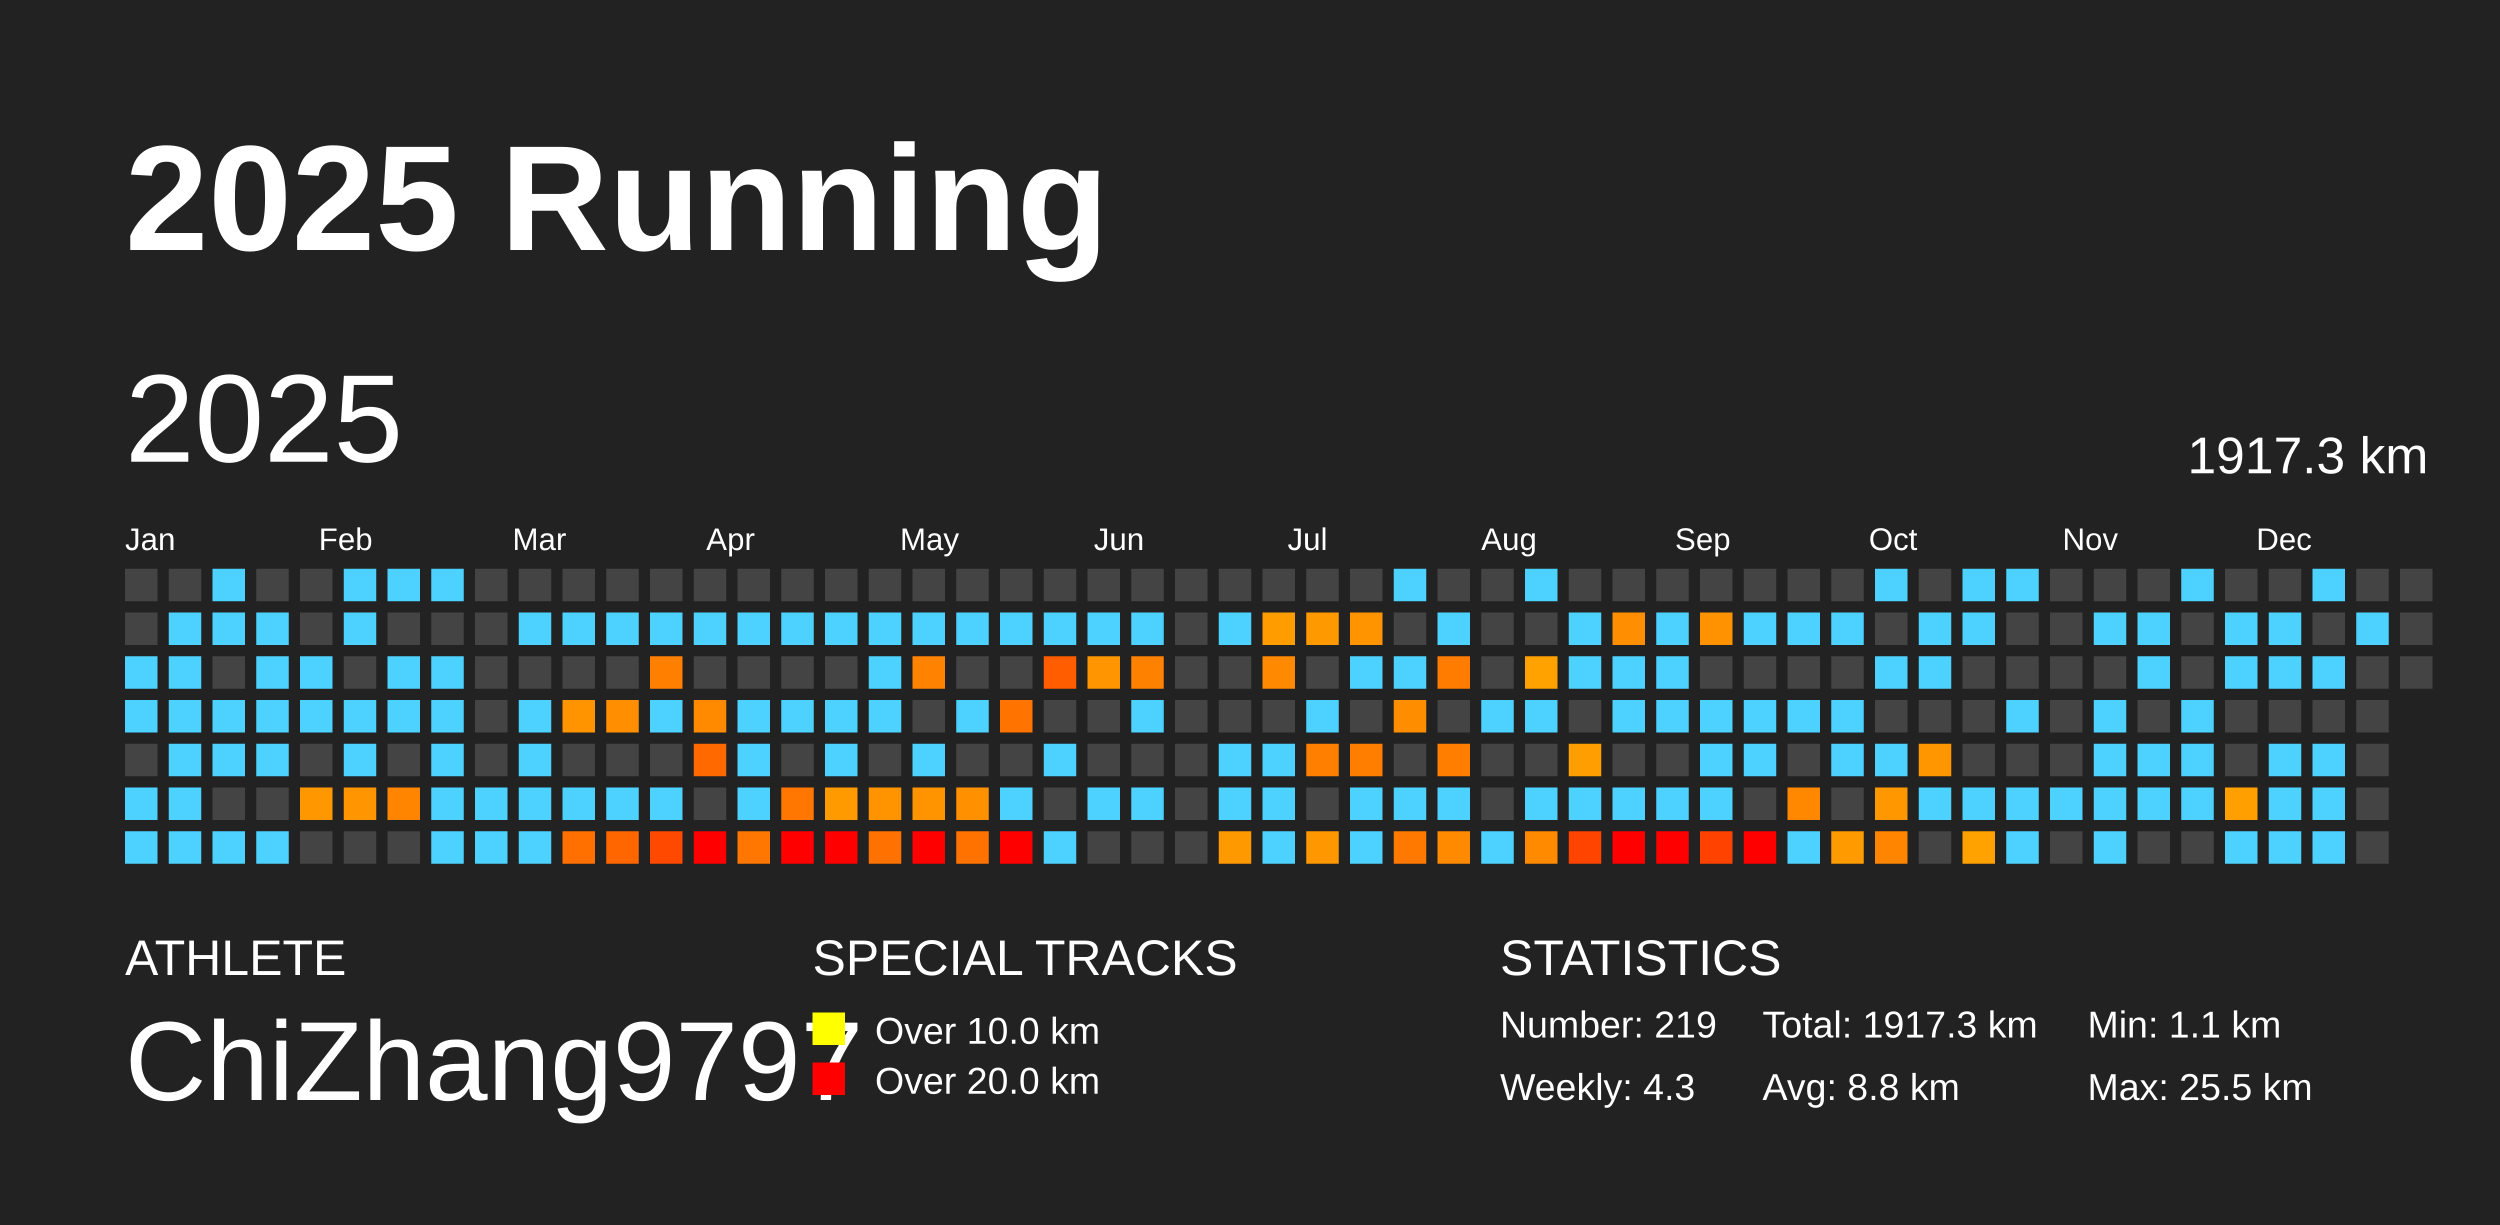
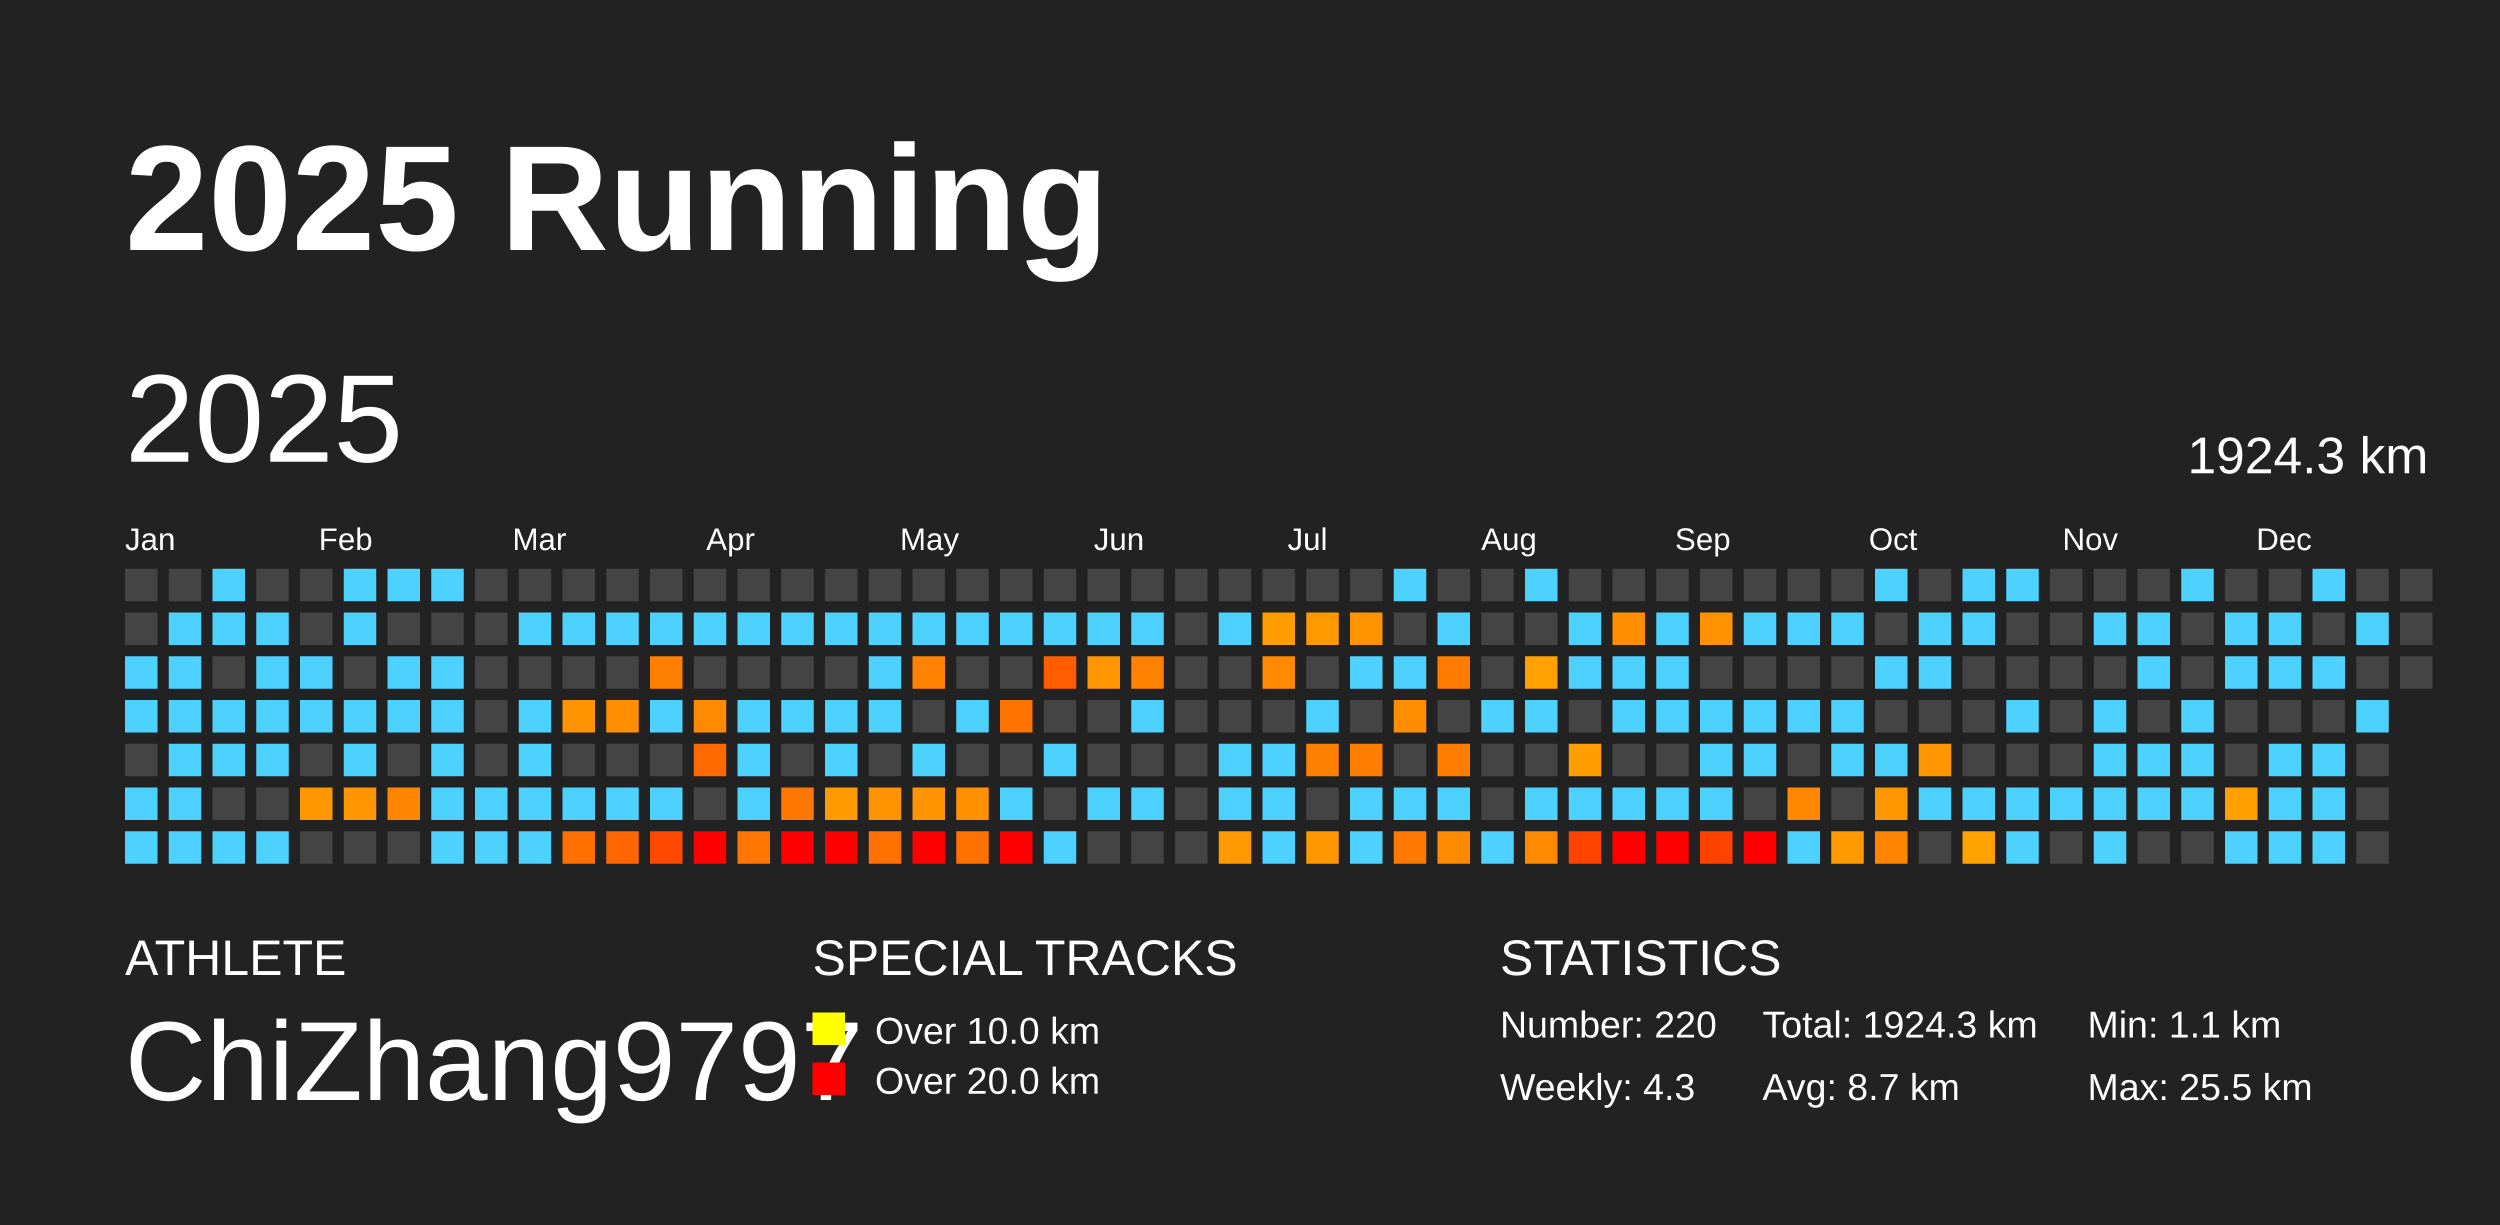
<svg xmlns="http://www.w3.org/2000/svg" baseProfile="full" height="98mm" version="1.1" viewBox="0,0,200,98" width="200mm">
  <defs />
  <rect fill="#222222" height="98" width="200" x="0" y="0" />
  <text fill="#FFFFFF" style="font-size:12px; font-family:Arial; font-weight:bold;" x="10" y="20">2025 Running</text>
  <text fill="#FFFFFF" style="font-size:4px; font-family:Arial" x="10" y="78">ATHLETE</text>
  <text fill="#FFFFFF" style="font-size:9px; font-family:Arial" x="10" y="88">ChiZhang9797</text>
  <text fill="#FFFFFF" style="font-size:4px; font-family:Arial" x="65" y="78">SPECIAL TRACKS</text>
  <rect fill="yellow" height="2.6" width="2.6" x="65" y="81" />
  <text fill="#FFFFFF" style="font-size:3px; font-family:Arial" x="70" y="83.5">Over 10.0 km</text>
  <rect fill="red" height="2.6" width="2.6" x="65" y="85" />
  <text fill="#FFFFFF" style="font-size:3px; font-family:Arial" x="70" y="87.5">Over 20.0 km</text>
  <text fill="#FFFFFF" style="font-size:4px; font-family:Arial" x="120" y="78">STATISTICS</text>
-   <text fill="#FFFFFF" style="font-size:3px; font-family:Arial" x="120" y="83">Number: 219</text>
+   <text fill="#FFFFFF" style="font-size:3px; font-family:Arial" x="120" y="83">Number: 220</text>
  <text fill="#FFFFFF" style="font-size:3px; font-family:Arial" x="120" y="88">Weekly: 4.3</text>
-   <text fill="#FFFFFF" style="font-size:3px; font-family:Arial" x="141" y="83">Total: 1917.3 km</text>
-   <text fill="#FFFFFF" style="font-size:3px; font-family:Arial" x="141" y="88">Avg: 8.8 km</text>
+   <text fill="#FFFFFF" style="font-size:3px; font-family:Arial" x="141" y="83">Total: 1924.3 km</text>
+   <text fill="#FFFFFF" style="font-size:3px; font-family:Arial" x="141" y="88">Avg: 8.7 km</text>
  <text fill="#FFFFFF" style="font-size:3px; font-family:Arial" x="167" y="83">Min: 1.1 km</text>
  <text fill="#FFFFFF" style="font-size:3px; font-family:Arial" x="167" y="88">Max: 25.5 km</text>
  <text dominant-baseline="hanging" fill="#FFFFFF" style="font-size:10.0px; font-family:Arial;" x="10" y="30">2025</text>
-   <text dominant-baseline="hanging" fill="#FFFFFF" style="font-size:4.125px; font-family:Arial;" x="175" y="35">1917.3 km</text>
+   <text dominant-baseline="hanging" fill="#FFFFFF" style="font-size:4.125px; font-family:Arial;" x="175" y="35">1924.3 km</text>
  <text fill="#FFFFFF" style="font-size:2.5px; font-family:Arial" x="10.0" y="44">Jan</text>
  <text fill="#FFFFFF" style="font-size:2.5px; font-family:Arial" x="25.5" y="44">Feb</text>
  <text fill="#FFFFFF" style="font-size:2.5px; font-family:Arial" x="41.0" y="44">Mar</text>
  <text fill="#FFFFFF" style="font-size:2.5px; font-family:Arial" x="56.5" y="44">Apr</text>
  <text fill="#FFFFFF" style="font-size:2.5px; font-family:Arial" x="72.0" y="44">May</text>
  <text fill="#FFFFFF" style="font-size:2.5px; font-family:Arial" x="87.5" y="44">Jun</text>
  <text fill="#FFFFFF" style="font-size:2.5px; font-family:Arial" x="103.0" y="44">Jul</text>
  <text fill="#FFFFFF" style="font-size:2.5px; font-family:Arial" x="118.5" y="44">Aug</text>
  <text fill="#FFFFFF" style="font-size:2.5px; font-family:Arial" x="134.0" y="44">Sep</text>
  <text fill="#FFFFFF" style="font-size:2.5px; font-family:Arial" x="149.5" y="44">Oct</text>
  <text fill="#FFFFFF" style="font-size:2.5px; font-family:Arial" x="165.0" y="44">Nov</text>
  <text fill="#FFFFFF" style="font-size:2.5px; font-family:Arial" x="180.5" y="44">Dec</text>
  <rect fill="#444444" height="2.6" width="2.6" x="10.0" y="45.5" />
  <rect fill="#444444" height="2.6" width="2.6" x="10.0" y="49.0" />
  <rect fill="#4dd2ff" height="2.6" width="2.6" x="10.0" y="52.5" />
  <rect fill="#4dd2ff" height="2.6" width="2.6" x="10.0" y="56.0" />
  <rect fill="#444444" height="2.6" width="2.6" x="10.0" y="59.5" />
  <rect fill="#4dd2ff" height="2.6" width="2.6" x="10.0" y="63.0" />
  <rect fill="#4dd2ff" height="2.6" width="2.6" x="10.0" y="66.5" />
  <rect fill="#444444" height="2.6" width="2.6" x="13.5" y="45.5" />
  <rect fill="#4dd2ff" height="2.6" width="2.6" x="13.5" y="49.0" />
  <rect fill="#4dd2ff" height="2.6" width="2.6" x="13.5" y="52.5" />
  <rect fill="#4dd2ff" height="2.6" width="2.6" x="13.5" y="56.0" />
  <rect fill="#4dd2ff" height="2.6" width="2.6" x="13.5" y="59.5" />
  <rect fill="#4dd2ff" height="2.6" width="2.6" x="13.5" y="63.0" />
  <rect fill="#4dd2ff" height="2.6" width="2.6" x="13.5" y="66.5" />
  <rect fill="#4dd2ff" height="2.6" width="2.6" x="17.0" y="45.5" />
  <rect fill="#4dd2ff" height="2.6" width="2.6" x="17.0" y="49.0" />
  <rect fill="#444444" height="2.6" width="2.6" x="17.0" y="52.5" />
  <rect fill="#4dd2ff" height="2.6" width="2.6" x="17.0" y="56.0" />
  <rect fill="#4dd2ff" height="2.6" width="2.6" x="17.0" y="59.5" />
  <rect fill="#444444" height="2.6" width="2.6" x="17.0" y="63.0" />
  <rect fill="#4dd2ff" height="2.6" width="2.6" x="17.0" y="66.5" />
  <rect fill="#444444" height="2.6" width="2.6" x="20.5" y="45.5" />
  <rect fill="#4dd2ff" height="2.6" width="2.6" x="20.5" y="49.0" />
  <rect fill="#4dd2ff" height="2.6" width="2.6" x="20.5" y="52.5" />
  <rect fill="#4dd2ff" height="2.6" width="2.6" x="20.5" y="56.0" />
  <rect fill="#4dd2ff" height="2.6" width="2.6" x="20.5" y="59.5" />
  <rect fill="#444444" height="2.6" width="2.6" x="20.5" y="63.0" />
  <rect fill="#4dd2ff" height="2.6" width="2.6" x="20.5" y="66.5" />
  <rect fill="#444444" height="2.6" width="2.6" x="24.0" y="45.5" />
  <rect fill="#444444" height="2.6" width="2.6" x="24.0" y="49.0" />
  <rect fill="#4dd2ff" height="2.6" width="2.6" x="24.0" y="52.5" />
  <rect fill="#4dd2ff" height="2.6" width="2.6" x="24.0" y="56.0" />
  <rect fill="#444444" height="2.6" width="2.6" x="24.0" y="59.5" />
  <rect fill="#ff9800" height="2.6" width="2.6" x="24.0" y="63.0" />
  <rect fill="#444444" height="2.6" width="2.6" x="24.0" y="66.5" />
  <rect fill="#4dd2ff" height="2.6" width="2.6" x="27.5" y="45.5" />
  <rect fill="#4dd2ff" height="2.6" width="2.6" x="27.5" y="49.0" />
  <rect fill="#444444" height="2.6" width="2.6" x="27.5" y="52.5" />
  <rect fill="#4dd2ff" height="2.6" width="2.6" x="27.5" y="56.0" />
  <rect fill="#4dd2ff" height="2.6" width="2.6" x="27.5" y="59.5" />
  <rect fill="#ff9500" height="2.6" width="2.6" x="27.5" y="63.0" />
  <rect fill="#444444" height="2.6" width="2.6" x="27.5" y="66.5" />
  <rect fill="#4dd2ff" height="2.6" width="2.6" x="31.0" y="45.5" />
  <rect fill="#444444" height="2.6" width="2.6" x="31.0" y="49.0" />
  <rect fill="#4dd2ff" height="2.6" width="2.6" x="31.0" y="52.5" />
  <rect fill="#4dd2ff" height="2.6" width="2.6" x="31.0" y="56.0" />
  <rect fill="#444444" height="2.6" width="2.6" x="31.0" y="59.5" />
  <rect fill="#ff8400" height="2.6" width="2.6" x="31.0" y="63.0" />
  <rect fill="#444444" height="2.6" width="2.6" x="31.0" y="66.5" />
  <rect fill="#4dd2ff" height="2.6" width="2.6" x="34.5" y="45.5" />
  <rect fill="#444444" height="2.6" width="2.6" x="34.5" y="49.0" />
  <rect fill="#4dd2ff" height="2.6" width="2.6" x="34.5" y="52.5" />
  <rect fill="#4dd2ff" height="2.6" width="2.6" x="34.5" y="56.0" />
  <rect fill="#4dd2ff" height="2.6" width="2.6" x="34.5" y="59.5" />
  <rect fill="#4dd2ff" height="2.6" width="2.6" x="34.5" y="63.0" />
  <rect fill="#4dd2ff" height="2.6" width="2.6" x="34.5" y="66.5" />
  <rect fill="#444444" height="2.6" width="2.6" x="38.0" y="45.5" />
  <rect fill="#444444" height="2.6" width="2.6" x="38.0" y="49.0" />
  <rect fill="#444444" height="2.6" width="2.6" x="38.0" y="52.5" />
  <rect fill="#444444" height="2.6" width="2.6" x="38.0" y="56.0" />
  <rect fill="#444444" height="2.6" width="2.6" x="38.0" y="59.5" />
  <rect fill="#4dd2ff" height="2.6" width="2.6" x="38.0" y="63.0" />
  <rect fill="#4dd2ff" height="2.6" width="2.6" x="38.0" y="66.5" />
  <rect fill="#444444" height="2.6" width="2.6" x="41.5" y="45.5" />
  <rect fill="#4dd2ff" height="2.6" width="2.6" x="41.5" y="49.0" />
  <rect fill="#444444" height="2.6" width="2.6" x="41.5" y="52.5" />
  <rect fill="#4dd2ff" height="2.6" width="2.6" x="41.5" y="56.0" />
  <rect fill="#4dd2ff" height="2.6" width="2.6" x="41.5" y="59.5" />
  <rect fill="#4dd2ff" height="2.6" width="2.6" x="41.5" y="63.0" />
  <rect fill="#4dd2ff" height="2.6" width="2.6" x="41.5" y="66.5" />
  <rect fill="#444444" height="2.6" width="2.6" x="45.0" y="45.5" />
  <rect fill="#4dd2ff" height="2.6" width="2.6" x="45.0" y="49.0" />
  <rect fill="#444444" height="2.6" width="2.6" x="45.0" y="52.5" />
  <rect fill="#ff9400" height="2.6" width="2.6" x="45.0" y="56.0" />
  <rect fill="#444444" height="2.6" width="2.6" x="45.0" y="59.5" />
  <rect fill="#4dd2ff" height="2.6" width="2.6" x="45.0" y="63.0" />
  <rect fill="#ff7000" height="2.6" width="2.6" x="45.0" y="66.5" />
  <rect fill="#444444" height="2.6" width="2.6" x="48.5" y="45.5" />
  <rect fill="#4dd2ff" height="2.6" width="2.6" x="48.5" y="49.0" />
  <rect fill="#444444" height="2.6" width="2.6" x="48.5" y="52.5" />
  <rect fill="#ff8f00" height="2.6" width="2.6" x="48.5" y="56.0" />
  <rect fill="#444444" height="2.6" width="2.6" x="48.5" y="59.5" />
  <rect fill="#4dd2ff" height="2.6" width="2.6" x="48.5" y="63.0" />
  <rect fill="#ff6600" height="2.6" width="2.6" x="48.5" y="66.5" />
  <rect fill="#444444" height="2.6" width="2.6" x="52.0" y="45.5" />
  <rect fill="#4dd2ff" height="2.6" width="2.6" x="52.0" y="49.0" />
  <rect fill="#ff8000" height="2.6" width="2.6" x="52.0" y="52.5" />
  <rect fill="#4dd2ff" height="2.6" width="2.6" x="52.0" y="56.0" />
  <rect fill="#444444" height="2.6" width="2.6" x="52.0" y="59.5" />
  <rect fill="#4dd2ff" height="2.6" width="2.6" x="52.0" y="63.0" />
  <rect fill="#ff4800" height="2.6" width="2.6" x="52.0" y="66.5" />
  <rect fill="#444444" height="2.6" width="2.6" x="55.5" y="45.5" />
  <rect fill="#4dd2ff" height="2.6" width="2.6" x="55.5" y="49.0" />
  <rect fill="#444444" height="2.6" width="2.6" x="55.5" y="52.5" />
  <rect fill="#ff8a00" height="2.6" width="2.6" x="55.5" y="56.0" />
  <rect fill="#ff6900" height="2.6" width="2.6" x="55.5" y="59.5" />
  <rect fill="#444444" height="2.6" width="2.6" x="55.5" y="63.0" />
  <rect fill="red" height="2.6" width="2.6" x="55.5" y="66.5" />
  <rect fill="#444444" height="2.6" width="2.6" x="59.0" y="45.5" />
  <rect fill="#4dd2ff" height="2.6" width="2.6" x="59.0" y="49.0" />
  <rect fill="#444444" height="2.6" width="2.6" x="59.0" y="52.5" />
  <rect fill="#4dd2ff" height="2.6" width="2.6" x="59.0" y="56.0" />
  <rect fill="#4dd2ff" height="2.6" width="2.6" x="59.0" y="59.5" />
  <rect fill="#4dd2ff" height="2.6" width="2.6" x="59.0" y="63.0" />
  <rect fill="#ff7700" height="2.6" width="2.6" x="59.0" y="66.5" />
  <rect fill="#444444" height="2.6" width="2.6" x="62.5" y="45.5" />
  <rect fill="#4dd2ff" height="2.6" width="2.6" x="62.5" y="49.0" />
  <rect fill="#444444" height="2.6" width="2.6" x="62.5" y="52.5" />
  <rect fill="#4dd2ff" height="2.6" width="2.6" x="62.5" y="56.0" />
  <rect fill="#444444" height="2.6" width="2.6" x="62.5" y="59.5" />
  <rect fill="#ff7700" height="2.6" width="2.6" x="62.5" y="63.0" />
  <rect fill="red" height="2.6" width="2.6" x="62.5" y="66.5" />
  <rect fill="#444444" height="2.6" width="2.6" x="66.0" y="45.5" />
  <rect fill="#4dd2ff" height="2.6" width="2.6" x="66.0" y="49.0" />
  <rect fill="#444444" height="2.6" width="2.6" x="66.0" y="52.5" />
  <rect fill="#4dd2ff" height="2.6" width="2.6" x="66.0" y="56.0" />
  <rect fill="#4dd2ff" height="2.6" width="2.6" x="66.0" y="59.5" />
  <rect fill="#ff9a00" height="2.6" width="2.6" x="66.0" y="63.0" />
  <rect fill="red" height="2.6" width="2.6" x="66.0" y="66.5" />
  <rect fill="#444444" height="2.6" width="2.6" x="69.5" y="45.5" />
  <rect fill="#4dd2ff" height="2.6" width="2.6" x="69.5" y="49.0" />
  <rect fill="#4dd2ff" height="2.6" width="2.6" x="69.5" y="52.5" />
  <rect fill="#4dd2ff" height="2.6" width="2.6" x="69.5" y="56.0" />
  <rect fill="#444444" height="2.6" width="2.6" x="69.5" y="59.5" />
  <rect fill="#ff9400" height="2.6" width="2.6" x="69.5" y="63.0" />
  <rect fill="#ff7100" height="2.6" width="2.6" x="69.5" y="66.5" />
  <rect fill="#444444" height="2.6" width="2.6" x="73.0" y="45.5" />
  <rect fill="#4dd2ff" height="2.6" width="2.6" x="73.0" y="49.0" />
  <rect fill="#ff8300" height="2.6" width="2.6" x="73.0" y="52.5" />
  <rect fill="#444444" height="2.6" width="2.6" x="73.0" y="56.0" />
  <rect fill="#4dd2ff" height="2.6" width="2.6" x="73.0" y="59.5" />
  <rect fill="#ff9300" height="2.6" width="2.6" x="73.0" y="63.0" />
  <rect fill="red" height="2.6" width="2.6" x="73.0" y="66.5" />
  <rect fill="#444444" height="2.6" width="2.6" x="76.5" y="45.5" />
  <rect fill="#4dd2ff" height="2.6" width="2.6" x="76.5" y="49.0" />
  <rect fill="#444444" height="2.6" width="2.6" x="76.5" y="52.5" />
  <rect fill="#4dd2ff" height="2.6" width="2.6" x="76.5" y="56.0" />
  <rect fill="#444444" height="2.6" width="2.6" x="76.5" y="59.5" />
  <rect fill="#ff9000" height="2.6" width="2.6" x="76.5" y="63.0" />
  <rect fill="#ff7200" height="2.6" width="2.6" x="76.5" y="66.5" />
  <rect fill="#444444" height="2.6" width="2.6" x="80.0" y="45.5" />
  <rect fill="#4dd2ff" height="2.6" width="2.6" x="80.0" y="49.0" />
  <rect fill="#444444" height="2.6" width="2.6" x="80.0" y="52.5" />
  <rect fill="#ff7300" height="2.6" width="2.6" x="80.0" y="56.0" />
  <rect fill="#444444" height="2.6" width="2.6" x="80.0" y="59.5" />
  <rect fill="#4dd2ff" height="2.6" width="2.6" x="80.0" y="63.0" />
  <rect fill="red" height="2.6" width="2.6" x="80.0" y="66.5" />
  <rect fill="#444444" height="2.6" width="2.6" x="83.5" y="45.5" />
  <rect fill="#4dd2ff" height="2.6" width="2.6" x="83.5" y="49.0" />
  <rect fill="#ff5d00" height="2.6" width="2.6" x="83.5" y="52.5" />
  <rect fill="#444444" height="2.6" width="2.6" x="83.5" y="56.0" />
  <rect fill="#4dd2ff" height="2.6" width="2.6" x="83.5" y="59.5" />
  <rect fill="#444444" height="2.6" width="2.6" x="83.5" y="63.0" />
  <rect fill="#4dd2ff" height="2.6" width="2.6" x="83.5" y="66.5" />
  <rect fill="#444444" height="2.6" width="2.6" x="87.0" y="45.5" />
  <rect fill="#4dd2ff" height="2.6" width="2.6" x="87.0" y="49.0" />
  <rect fill="#ff9500" height="2.6" width="2.6" x="87.0" y="52.5" />
  <rect fill="#444444" height="2.6" width="2.6" x="87.0" y="56.0" />
  <rect fill="#444444" height="2.6" width="2.6" x="87.0" y="59.5" />
  <rect fill="#4dd2ff" height="2.6" width="2.6" x="87.0" y="63.0" />
  <rect fill="#444444" height="2.6" width="2.6" x="87.0" y="66.5" />
  <rect fill="#444444" height="2.6" width="2.6" x="90.5" y="45.5" />
  <rect fill="#4dd2ff" height="2.6" width="2.6" x="90.5" y="49.0" />
  <rect fill="#ff8100" height="2.6" width="2.6" x="90.5" y="52.5" />
  <rect fill="#4dd2ff" height="2.6" width="2.6" x="90.5" y="56.0" />
  <rect fill="#444444" height="2.6" width="2.6" x="90.5" y="59.5" />
  <rect fill="#4dd2ff" height="2.6" width="2.6" x="90.5" y="63.0" />
  <rect fill="#444444" height="2.6" width="2.6" x="90.5" y="66.5" />
  <rect fill="#444444" height="2.6" width="2.6" x="94.0" y="45.5" />
  <rect fill="#444444" height="2.6" width="2.6" x="94.0" y="49.0" />
  <rect fill="#444444" height="2.6" width="2.6" x="94.0" y="52.5" />
  <rect fill="#444444" height="2.6" width="2.6" x="94.0" y="56.0" />
  <rect fill="#444444" height="2.6" width="2.6" x="94.0" y="59.5" />
  <rect fill="#444444" height="2.6" width="2.6" x="94.0" y="63.0" />
  <rect fill="#444444" height="2.6" width="2.6" x="94.0" y="66.5" />
  <rect fill="#444444" height="2.6" width="2.6" x="97.5" y="45.5" />
  <rect fill="#4dd2ff" height="2.6" width="2.6" x="97.5" y="49.0" />
  <rect fill="#444444" height="2.6" width="2.6" x="97.5" y="52.5" />
  <rect fill="#444444" height="2.6" width="2.6" x="97.5" y="56.0" />
  <rect fill="#4dd2ff" height="2.6" width="2.6" x="97.5" y="59.5" />
  <rect fill="#4dd2ff" height="2.6" width="2.6" x="97.5" y="63.0" />
  <rect fill="#ff9900" height="2.6" width="2.6" x="97.5" y="66.5" />
  <rect fill="#444444" height="2.6" width="2.6" x="101.0" y="45.5" />
  <rect fill="#ff9c00" height="2.6" width="2.6" x="101.0" y="49.0" />
  <rect fill="#ff8900" height="2.6" width="2.6" x="101.0" y="52.5" />
  <rect fill="#444444" height="2.6" width="2.6" x="101.0" y="56.0" />
  <rect fill="#4dd2ff" height="2.6" width="2.6" x="101.0" y="59.5" />
  <rect fill="#4dd2ff" height="2.6" width="2.6" x="101.0" y="63.0" />
  <rect fill="#4dd2ff" height="2.6" width="2.6" x="101.0" y="66.5" />
  <rect fill="#444444" height="2.6" width="2.6" x="104.5" y="45.5" />
  <rect fill="#ff9900" height="2.6" width="2.6" x="104.5" y="49.0" />
  <rect fill="#444444" height="2.6" width="2.6" x="104.5" y="52.5" />
  <rect fill="#4dd2ff" height="2.6" width="2.6" x="104.5" y="56.0" />
  <rect fill="#ff8000" height="2.6" width="2.6" x="104.5" y="59.5" />
  <rect fill="#444444" height="2.6" width="2.6" x="104.5" y="63.0" />
  <rect fill="#ff9800" height="2.6" width="2.6" x="104.5" y="66.5" />
  <rect fill="#444444" height="2.6" width="2.6" x="108.0" y="45.5" />
  <rect fill="#ff9400" height="2.6" width="2.6" x="108.0" y="49.0" />
  <rect fill="#4dd2ff" height="2.6" width="2.6" x="108.0" y="52.5" />
  <rect fill="#444444" height="2.6" width="2.6" x="108.0" y="56.0" />
  <rect fill="#ff7e00" height="2.6" width="2.6" x="108.0" y="59.5" />
  <rect fill="#4dd2ff" height="2.6" width="2.6" x="108.0" y="63.0" />
  <rect fill="#4dd2ff" height="2.6" width="2.6" x="108.0" y="66.5" />
  <rect fill="#4dd2ff" height="2.6" width="2.6" x="111.5" y="45.5" />
  <rect fill="#444444" height="2.6" width="2.6" x="111.5" y="49.0" />
  <rect fill="#4dd2ff" height="2.6" width="2.6" x="111.5" y="52.5" />
  <rect fill="#ff8d00" height="2.6" width="2.6" x="111.5" y="56.0" />
  <rect fill="#444444" height="2.6" width="2.6" x="111.5" y="59.5" />
  <rect fill="#4dd2ff" height="2.6" width="2.6" x="111.5" y="63.0" />
  <rect fill="#ff7900" height="2.6" width="2.6" x="111.5" y="66.5" />
  <rect fill="#444444" height="2.6" width="2.6" x="115.0" y="45.5" />
  <rect fill="#4dd2ff" height="2.6" width="2.6" x="115.0" y="49.0" />
  <rect fill="#ff7c00" height="2.6" width="2.6" x="115.0" y="52.5" />
  <rect fill="#444444" height="2.6" width="2.6" x="115.0" y="56.0" />
  <rect fill="#ff7e00" height="2.6" width="2.6" x="115.0" y="59.5" />
  <rect fill="#4dd2ff" height="2.6" width="2.6" x="115.0" y="63.0" />
  <rect fill="#ff8a00" height="2.6" width="2.6" x="115.0" y="66.5" />
  <rect fill="#444444" height="2.6" width="2.6" x="118.5" y="45.5" />
  <rect fill="#444444" height="2.6" width="2.6" x="118.5" y="49.0" />
  <rect fill="#444444" height="2.6" width="2.6" x="118.5" y="52.5" />
  <rect fill="#4dd2ff" height="2.6" width="2.6" x="118.5" y="56.0" />
  <rect fill="#444444" height="2.6" width="2.6" x="118.5" y="59.5" />
  <rect fill="#444444" height="2.6" width="2.6" x="118.5" y="63.0" />
  <rect fill="#4dd2ff" height="2.6" width="2.6" x="118.5" y="66.5" />
  <rect fill="#4dd2ff" height="2.6" width="2.6" x="122.0" y="45.5" />
  <rect fill="#444444" height="2.6" width="2.6" x="122.0" y="49.0" />
  <rect fill="#ffa200" height="2.6" width="2.6" x="122.0" y="52.5" />
  <rect fill="#4dd2ff" height="2.6" width="2.6" x="122.0" y="56.0" />
  <rect fill="#444444" height="2.6" width="2.6" x="122.0" y="59.5" />
  <rect fill="#4dd2ff" height="2.6" width="2.6" x="122.0" y="63.0" />
  <rect fill="#ff8a00" height="2.6" width="2.6" x="122.0" y="66.5" />
  <rect fill="#444444" height="2.6" width="2.6" x="125.5" y="45.5" />
  <rect fill="#4dd2ff" height="2.6" width="2.6" x="125.5" y="49.0" />
  <rect fill="#4dd2ff" height="2.6" width="2.6" x="125.5" y="52.5" />
  <rect fill="#444444" height="2.6" width="2.6" x="125.5" y="56.0" />
  <rect fill="#ff9e00" height="2.6" width="2.6" x="125.5" y="59.5" />
  <rect fill="#4dd2ff" height="2.6" width="2.6" x="125.5" y="63.0" />
  <rect fill="#ff4400" height="2.6" width="2.6" x="125.5" y="66.5" />
  <rect fill="#444444" height="2.6" width="2.6" x="129.0" y="45.5" />
  <rect fill="#ff8f00" height="2.6" width="2.6" x="129.0" y="49.0" />
  <rect fill="#4dd2ff" height="2.6" width="2.6" x="129.0" y="52.5" />
  <rect fill="#4dd2ff" height="2.6" width="2.6" x="129.0" y="56.0" />
  <rect fill="#444444" height="2.6" width="2.6" x="129.0" y="59.5" />
  <rect fill="#4dd2ff" height="2.6" width="2.6" x="129.0" y="63.0" />
  <rect fill="red" height="2.6" width="2.6" x="129.0" y="66.5" />
  <rect fill="#444444" height="2.6" width="2.6" x="132.5" y="45.5" />
  <rect fill="#4dd2ff" height="2.6" width="2.6" x="132.5" y="49.0" />
  <rect fill="#4dd2ff" height="2.6" width="2.6" x="132.5" y="52.5" />
  <rect fill="#4dd2ff" height="2.6" width="2.6" x="132.5" y="56.0" />
  <rect fill="#444444" height="2.6" width="2.6" x="132.5" y="59.5" />
  <rect fill="#4dd2ff" height="2.6" width="2.6" x="132.5" y="63.0" />
  <rect fill="red" height="2.6" width="2.6" x="132.5" y="66.5" />
  <rect fill="#444444" height="2.6" width="2.6" x="136.0" y="45.5" />
  <rect fill="#ff9200" height="2.6" width="2.6" x="136.0" y="49.0" />
  <rect fill="#444444" height="2.6" width="2.6" x="136.0" y="52.5" />
  <rect fill="#4dd2ff" height="2.6" width="2.6" x="136.0" y="56.0" />
  <rect fill="#4dd2ff" height="2.6" width="2.6" x="136.0" y="59.5" />
  <rect fill="#4dd2ff" height="2.6" width="2.6" x="136.0" y="63.0" />
  <rect fill="#ff4200" height="2.6" width="2.6" x="136.0" y="66.5" />
  <rect fill="#444444" height="2.6" width="2.6" x="139.5" y="45.5" />
  <rect fill="#4dd2ff" height="2.6" width="2.6" x="139.5" y="49.0" />
  <rect fill="#444444" height="2.6" width="2.6" x="139.5" y="52.5" />
  <rect fill="#4dd2ff" height="2.6" width="2.6" x="139.5" y="56.0" />
  <rect fill="#4dd2ff" height="2.6" width="2.6" x="139.5" y="59.5" />
  <rect fill="#444444" height="2.6" width="2.6" x="139.5" y="63.0" />
  <rect fill="red" height="2.6" width="2.6" x="139.5" y="66.5" />
  <rect fill="#444444" height="2.6" width="2.6" x="143.0" y="45.5" />
  <rect fill="#4dd2ff" height="2.6" width="2.6" x="143.0" y="49.0" />
  <rect fill="#444444" height="2.6" width="2.6" x="143.0" y="52.5" />
  <rect fill="#4dd2ff" height="2.6" width="2.6" x="143.0" y="56.0" />
  <rect fill="#444444" height="2.6" width="2.6" x="143.0" y="59.5" />
  <rect fill="#ff8800" height="2.6" width="2.6" x="143.0" y="63.0" />
  <rect fill="#4dd2ff" height="2.6" width="2.6" x="143.0" y="66.5" />
  <rect fill="#444444" height="2.6" width="2.6" x="146.5" y="45.5" />
  <rect fill="#4dd2ff" height="2.6" width="2.6" x="146.5" y="49.0" />
  <rect fill="#444444" height="2.6" width="2.6" x="146.5" y="52.5" />
  <rect fill="#4dd2ff" height="2.6" width="2.6" x="146.5" y="56.0" />
  <rect fill="#4dd2ff" height="2.6" width="2.6" x="146.5" y="59.5" />
  <rect fill="#444444" height="2.6" width="2.6" x="146.5" y="63.0" />
  <rect fill="#ff9a00" height="2.6" width="2.6" x="146.5" y="66.5" />
  <rect fill="#4dd2ff" height="2.6" width="2.6" x="150.0" y="45.5" />
  <rect fill="#444444" height="2.6" width="2.6" x="150.0" y="49.0" />
  <rect fill="#4dd2ff" height="2.6" width="2.6" x="150.0" y="52.5" />
  <rect fill="#444444" height="2.6" width="2.6" x="150.0" y="56.0" />
  <rect fill="#4dd2ff" height="2.6" width="2.6" x="150.0" y="59.5" />
  <rect fill="#ff9700" height="2.6" width="2.6" x="150.0" y="63.0" />
  <rect fill="#ff8500" height="2.6" width="2.6" x="150.0" y="66.5" />
  <rect fill="#444444" height="2.6" width="2.6" x="153.5" y="45.5" />
  <rect fill="#4dd2ff" height="2.6" width="2.6" x="153.5" y="49.0" />
  <rect fill="#4dd2ff" height="2.6" width="2.6" x="153.5" y="52.5" />
  <rect fill="#444444" height="2.6" width="2.6" x="153.5" y="56.0" />
  <rect fill="#ff9600" height="2.6" width="2.6" x="153.5" y="59.5" />
  <rect fill="#4dd2ff" height="2.6" width="2.6" x="153.5" y="63.0" />
  <rect fill="#444444" height="2.6" width="2.6" x="153.5" y="66.5" />
  <rect fill="#4dd2ff" height="2.6" width="2.6" x="157.0" y="45.5" />
  <rect fill="#4dd2ff" height="2.6" width="2.6" x="157.0" y="49.0" />
  <rect fill="#444444" height="2.6" width="2.6" x="157.0" y="52.5" />
  <rect fill="#444444" height="2.6" width="2.6" x="157.0" y="56.0" />
  <rect fill="#444444" height="2.6" width="2.6" x="157.0" y="59.5" />
  <rect fill="#4dd2ff" height="2.6" width="2.6" x="157.0" y="63.0" />
  <rect fill="#ffa200" height="2.6" width="2.6" x="157.0" y="66.5" />
  <rect fill="#4dd2ff" height="2.6" width="2.6" x="160.5" y="45.5" />
  <rect fill="#444444" height="2.6" width="2.6" x="160.5" y="49.0" />
  <rect fill="#444444" height="2.6" width="2.6" x="160.5" y="52.5" />
  <rect fill="#4dd2ff" height="2.6" width="2.6" x="160.5" y="56.0" />
  <rect fill="#444444" height="2.6" width="2.6" x="160.5" y="59.5" />
  <rect fill="#4dd2ff" height="2.6" width="2.6" x="160.5" y="63.0" />
  <rect fill="#4dd2ff" height="2.6" width="2.6" x="160.5" y="66.5" />
  <rect fill="#444444" height="2.6" width="2.6" x="164.0" y="45.5" />
  <rect fill="#444444" height="2.6" width="2.6" x="164.0" y="49.0" />
  <rect fill="#444444" height="2.6" width="2.6" x="164.0" y="52.5" />
  <rect fill="#444444" height="2.6" width="2.6" x="164.0" y="56.0" />
  <rect fill="#444444" height="2.6" width="2.6" x="164.0" y="59.5" />
  <rect fill="#4dd2ff" height="2.6" width="2.6" x="164.0" y="63.0" />
  <rect fill="#444444" height="2.6" width="2.6" x="164.0" y="66.5" />
  <rect fill="#444444" height="2.6" width="2.6" x="167.5" y="45.5" />
  <rect fill="#4dd2ff" height="2.6" width="2.6" x="167.5" y="49.0" />
  <rect fill="#444444" height="2.6" width="2.6" x="167.5" y="52.5" />
  <rect fill="#4dd2ff" height="2.6" width="2.6" x="167.5" y="56.0" />
  <rect fill="#4dd2ff" height="2.6" width="2.6" x="167.5" y="59.5" />
  <rect fill="#4dd2ff" height="2.6" width="2.6" x="167.5" y="63.0" />
  <rect fill="#4dd2ff" height="2.6" width="2.6" x="167.5" y="66.5" />
  <rect fill="#444444" height="2.6" width="2.6" x="171.0" y="45.5" />
  <rect fill="#4dd2ff" height="2.6" width="2.6" x="171.0" y="49.0" />
  <rect fill="#4dd2ff" height="2.6" width="2.6" x="171.0" y="52.5" />
  <rect fill="#444444" height="2.6" width="2.6" x="171.0" y="56.0" />
  <rect fill="#4dd2ff" height="2.6" width="2.6" x="171.0" y="59.5" />
  <rect fill="#4dd2ff" height="2.6" width="2.6" x="171.0" y="63.0" />
  <rect fill="#444444" height="2.6" width="2.6" x="171.0" y="66.5" />
  <rect fill="#4dd2ff" height="2.6" width="2.6" x="174.5" y="45.5" />
  <rect fill="#444444" height="2.6" width="2.6" x="174.5" y="49.0" />
  <rect fill="#444444" height="2.6" width="2.6" x="174.5" y="52.5" />
  <rect fill="#4dd2ff" height="2.6" width="2.6" x="174.5" y="56.0" />
  <rect fill="#4dd2ff" height="2.6" width="2.6" x="174.5" y="59.5" />
  <rect fill="#4dd2ff" height="2.6" width="2.6" x="174.5" y="63.0" />
  <rect fill="#444444" height="2.6" width="2.6" x="174.5" y="66.5" />
  <rect fill="#444444" height="2.6" width="2.6" x="178.0" y="45.5" />
  <rect fill="#4dd2ff" height="2.6" width="2.6" x="178.0" y="49.0" />
  <rect fill="#4dd2ff" height="2.6" width="2.6" x="178.0" y="52.5" />
  <rect fill="#444444" height="2.6" width="2.6" x="178.0" y="56.0" />
  <rect fill="#444444" height="2.6" width="2.6" x="178.0" y="59.5" />
  <rect fill="#ffa000" height="2.6" width="2.6" x="178.0" y="63.0" />
  <rect fill="#4dd2ff" height="2.6" width="2.6" x="178.0" y="66.5" />
  <rect fill="#444444" height="2.6" width="2.6" x="181.5" y="45.5" />
  <rect fill="#4dd2ff" height="2.6" width="2.6" x="181.5" y="49.0" />
  <rect fill="#4dd2ff" height="2.6" width="2.6" x="181.5" y="52.5" />
  <rect fill="#444444" height="2.6" width="2.6" x="181.5" y="56.0" />
  <rect fill="#4dd2ff" height="2.6" width="2.6" x="181.5" y="59.5" />
  <rect fill="#4dd2ff" height="2.6" width="2.6" x="181.5" y="63.0" />
  <rect fill="#4dd2ff" height="2.6" width="2.6" x="181.5" y="66.5" />
  <rect fill="#4dd2ff" height="2.6" width="2.6" x="185.0" y="45.5" />
  <rect fill="#444444" height="2.6" width="2.6" x="185.0" y="49.0" />
  <rect fill="#4dd2ff" height="2.6" width="2.6" x="185.0" y="52.5" />
  <rect fill="#444444" height="2.6" width="2.6" x="185.0" y="56.0" />
  <rect fill="#4dd2ff" height="2.6" width="2.6" x="185.0" y="59.5" />
  <rect fill="#4dd2ff" height="2.6" width="2.6" x="185.0" y="63.0" />
  <rect fill="#4dd2ff" height="2.6" width="2.6" x="185.0" y="66.5" />
  <rect fill="#444444" height="2.6" width="2.6" x="188.5" y="45.5" />
  <rect fill="#4dd2ff" height="2.6" width="2.6" x="188.5" y="49.0" />
  <rect fill="#444444" height="2.6" width="2.6" x="188.5" y="52.5" />
-   <rect fill="#444444" height="2.6" width="2.6" x="188.5" y="56.0" />
+   <rect fill="#4dd2ff" height="2.6" width="2.6" x="188.5" y="56.0" />
  <rect fill="#444444" height="2.6" width="2.6" x="188.5" y="59.5" />
  <rect fill="#444444" height="2.6" width="2.6" x="188.5" y="63.0" />
  <rect fill="#444444" height="2.6" width="2.6" x="188.5" y="66.5" />
  <rect fill="#444444" height="2.6" width="2.6" x="192.0" y="45.5" />
  <rect fill="#444444" height="2.6" width="2.6" x="192.0" y="49.0" />
  <rect fill="#444444" height="2.6" width="2.6" x="192.0" y="52.5" />
</svg>
